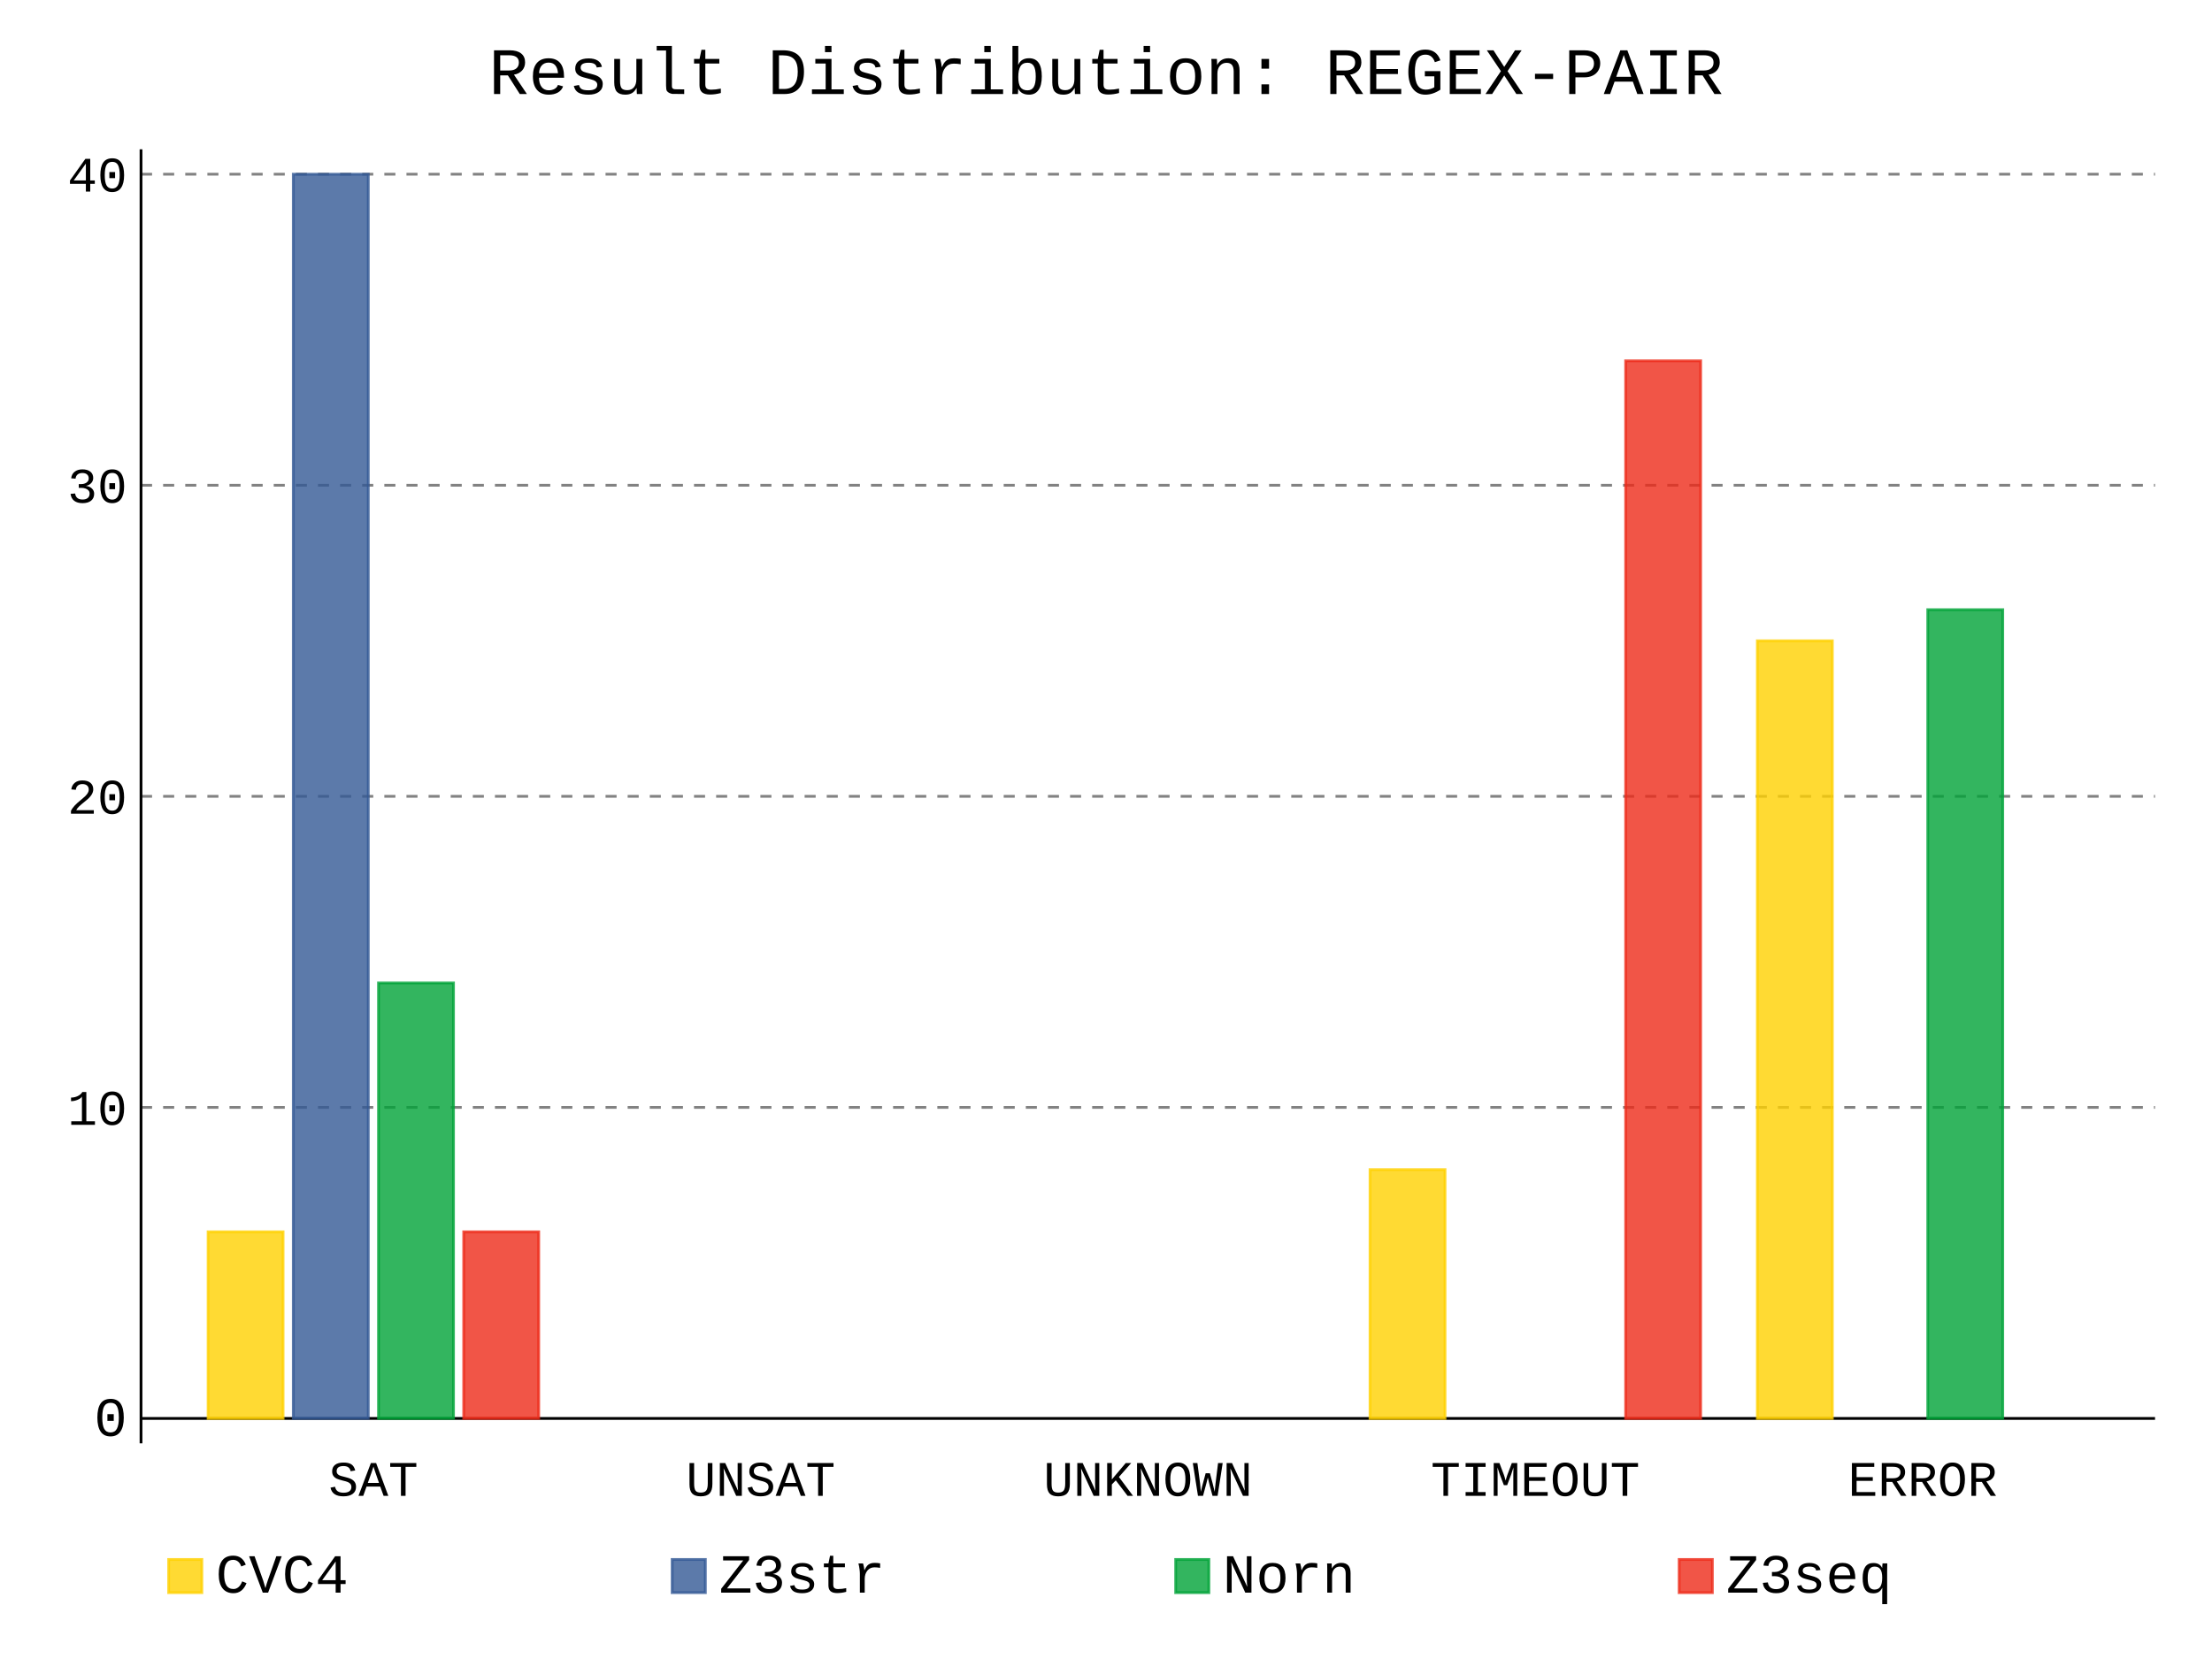
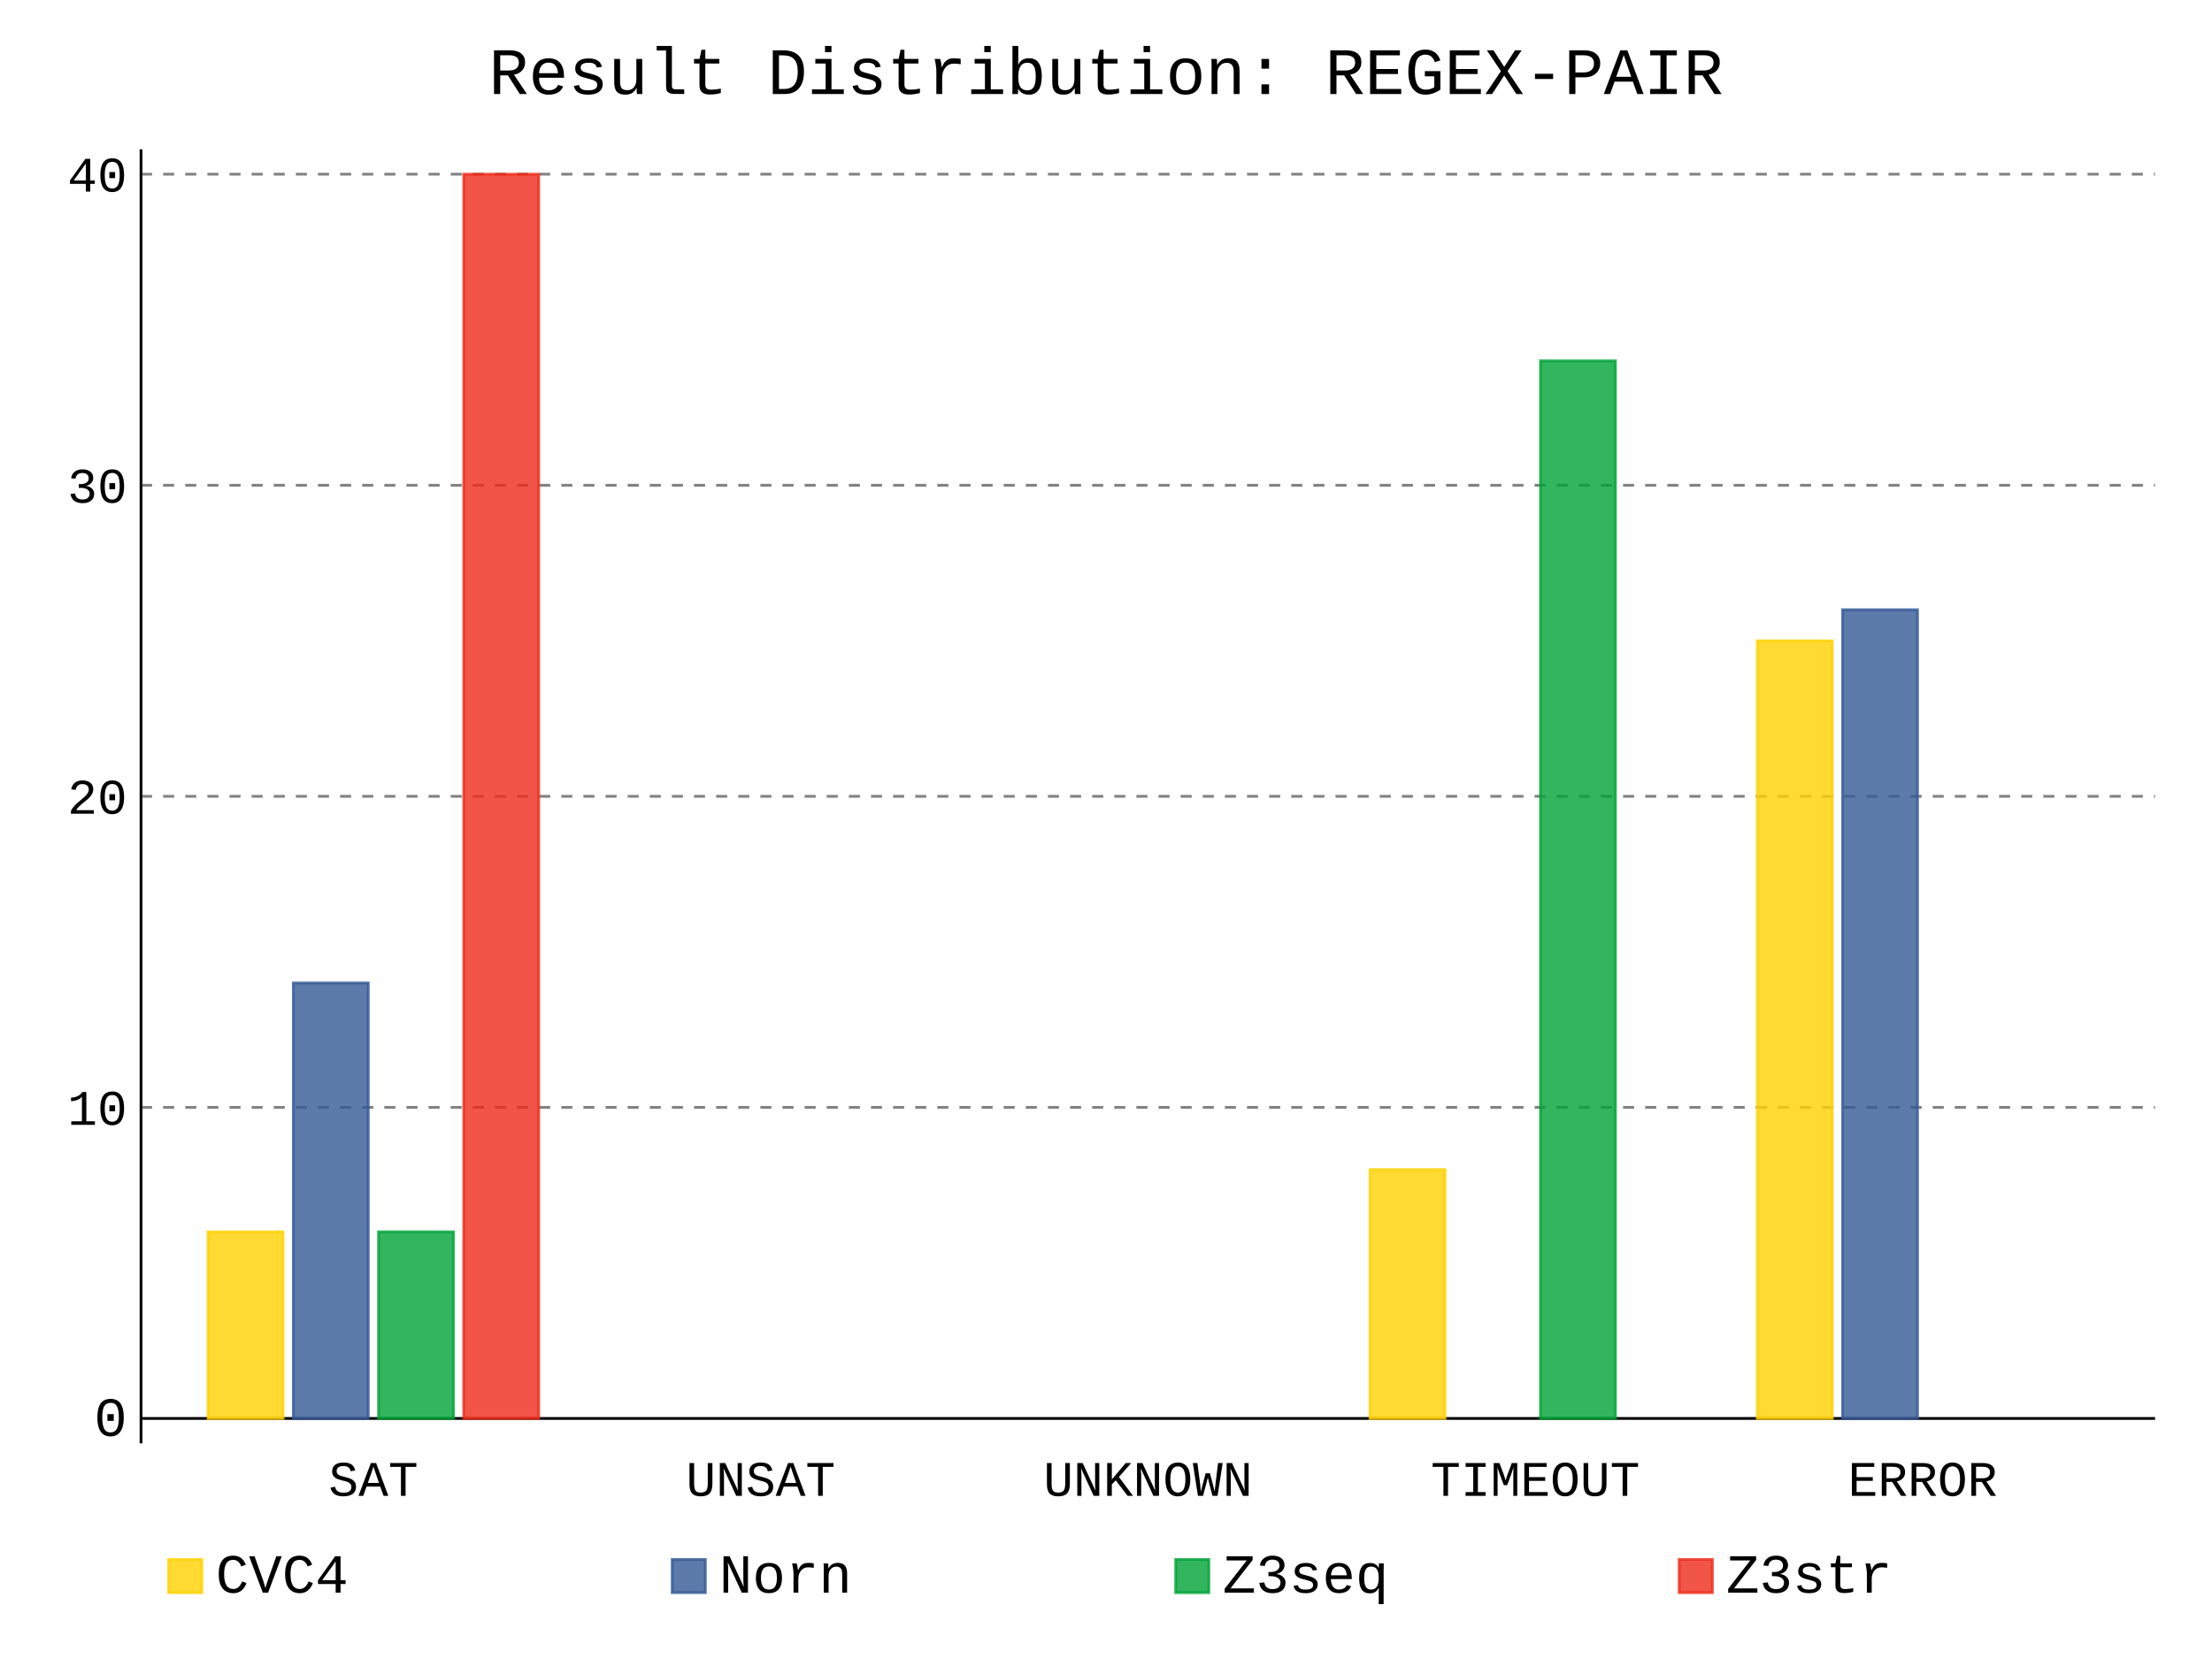
- <svg xmlns="http://www.w3.org/2000/svg" id="chart-9fdc6412-c07b-40eb-9df8-2861e3214096" class="pygal-chart" viewBox="0 0 800 600">
+ <svg xmlns="http://www.w3.org/2000/svg" id="chart-a076aaad-dd12-4705-81f6-f9c0a3a6a637" class="pygal-chart" viewBox="0 0 800 600">
  <defs>
-     <style type="text/css">#chart-9fdc6412-c07b-40eb-9df8-2861e3214096{-webkit-user-select:none;-webkit-font-smoothing:antialiased;font-family:Consolas,"Liberation Mono",Menlo,Courier,monospace}#chart-9fdc6412-c07b-40eb-9df8-2861e3214096 .title{font-family:Consolas,"Liberation Mono",Menlo,Courier,monospace;font-size:24px}#chart-9fdc6412-c07b-40eb-9df8-2861e3214096 .legends .legend text{font-family:Consolas,"Liberation Mono",Menlo,Courier,monospace;font-size:20px}#chart-9fdc6412-c07b-40eb-9df8-2861e3214096 .axis text{font-family:Consolas,"Liberation Mono",Menlo,Courier,monospace;font-size:18px}#chart-9fdc6412-c07b-40eb-9df8-2861e3214096 .axis text.major{font-family:Consolas,"Liberation Mono",Menlo,Courier,monospace;font-size:20px}#chart-9fdc6412-c07b-40eb-9df8-2861e3214096 .text-overlay text.value{font-family:Consolas,"Liberation Mono",Menlo,Courier,monospace;font-size:22px}#chart-9fdc6412-c07b-40eb-9df8-2861e3214096 .text-overlay text.label{font-family:Consolas,"Liberation Mono",Menlo,Courier,monospace;font-size:20px}#chart-9fdc6412-c07b-40eb-9df8-2861e3214096 .tooltip{font-family:Consolas,"Liberation Mono",Menlo,Courier,monospace;font-size:20px}#chart-9fdc6412-c07b-40eb-9df8-2861e3214096 text.no_data{font-family:Consolas,"Liberation Mono",Menlo,Courier,monospace;font-size:64px}
- #chart-9fdc6412-c07b-40eb-9df8-2861e3214096{background-color:#FFFFFF}#chart-9fdc6412-c07b-40eb-9df8-2861e3214096 path,#chart-9fdc6412-c07b-40eb-9df8-2861e3214096 line,#chart-9fdc6412-c07b-40eb-9df8-2861e3214096 rect,#chart-9fdc6412-c07b-40eb-9df8-2861e3214096 circle{-webkit-transition:100ms;-moz-transition:100ms;transition:100ms}#chart-9fdc6412-c07b-40eb-9df8-2861e3214096 .graph &gt; .background{fill:#FFFFFF}#chart-9fdc6412-c07b-40eb-9df8-2861e3214096 .plot &gt; .background{fill:#FFFFFF}#chart-9fdc6412-c07b-40eb-9df8-2861e3214096 .graph{fill:#000000}#chart-9fdc6412-c07b-40eb-9df8-2861e3214096 text.no_data{fill:#000000}#chart-9fdc6412-c07b-40eb-9df8-2861e3214096 .title{fill:#000000}#chart-9fdc6412-c07b-40eb-9df8-2861e3214096 .legends .legend text{fill:#000000}#chart-9fdc6412-c07b-40eb-9df8-2861e3214096 .legends .legend:hover text{fill:#000000}#chart-9fdc6412-c07b-40eb-9df8-2861e3214096 .axis .line{stroke:#000000}#chart-9fdc6412-c07b-40eb-9df8-2861e3214096 .axis .guide.line{stroke:#828282}#chart-9fdc6412-c07b-40eb-9df8-2861e3214096 .axis .major.line{stroke:#000000}#chart-9fdc6412-c07b-40eb-9df8-2861e3214096 .axis text.major{fill:#000000}#chart-9fdc6412-c07b-40eb-9df8-2861e3214096 .axis.y .guides:hover .guide.line,#chart-9fdc6412-c07b-40eb-9df8-2861e3214096 .line-graph .axis.x .guides:hover .guide.line,#chart-9fdc6412-c07b-40eb-9df8-2861e3214096 .stackedline-graph .axis.x .guides:hover .guide.line,#chart-9fdc6412-c07b-40eb-9df8-2861e3214096 .xy-graph .axis.x .guides:hover .guide.line{stroke:#000000}#chart-9fdc6412-c07b-40eb-9df8-2861e3214096 .axis .guides:hover text{fill:#000000}#chart-9fdc6412-c07b-40eb-9df8-2861e3214096 .reactive{fill-opacity:.8;stroke-opacity:.8}#chart-9fdc6412-c07b-40eb-9df8-2861e3214096 .ci{stroke:#000000}#chart-9fdc6412-c07b-40eb-9df8-2861e3214096 .reactive.active,#chart-9fdc6412-c07b-40eb-9df8-2861e3214096 .active .reactive{fill-opacity:.9;stroke-opacity:.9;stroke-width:4}#chart-9fdc6412-c07b-40eb-9df8-2861e3214096 .ci .reactive.active{stroke-width:1.5}#chart-9fdc6412-c07b-40eb-9df8-2861e3214096 .series text{fill:#000000}#chart-9fdc6412-c07b-40eb-9df8-2861e3214096 .tooltip rect{fill:#FFFFFF;stroke:#000000;-webkit-transition:opacity 100ms;-moz-transition:opacity 100ms;transition:opacity 100ms}#chart-9fdc6412-c07b-40eb-9df8-2861e3214096 .tooltip .label{fill:#000000}#chart-9fdc6412-c07b-40eb-9df8-2861e3214096 .tooltip .label{fill:#000000}#chart-9fdc6412-c07b-40eb-9df8-2861e3214096 .tooltip .legend{font-size:.8em;fill:#828282}#chart-9fdc6412-c07b-40eb-9df8-2861e3214096 .tooltip .x_label{font-size:.6em;fill:#000000}#chart-9fdc6412-c07b-40eb-9df8-2861e3214096 .tooltip .xlink{font-size:.5em;text-decoration:underline}#chart-9fdc6412-c07b-40eb-9df8-2861e3214096 .tooltip .value{font-size:1.5em}#chart-9fdc6412-c07b-40eb-9df8-2861e3214096 .bound{font-size:.5em}#chart-9fdc6412-c07b-40eb-9df8-2861e3214096 .max-value{font-size:.75em;fill:#828282}#chart-9fdc6412-c07b-40eb-9df8-2861e3214096 .map-element{fill:#FFFFFF;stroke:#828282 !important}#chart-9fdc6412-c07b-40eb-9df8-2861e3214096 .map-element .reactive{fill-opacity:inherit;stroke-opacity:inherit}#chart-9fdc6412-c07b-40eb-9df8-2861e3214096 .color-0,#chart-9fdc6412-c07b-40eb-9df8-2861e3214096 .color-0 a:visited{stroke:#FFD000;fill:#FFD000}#chart-9fdc6412-c07b-40eb-9df8-2861e3214096 .color-1,#chart-9fdc6412-c07b-40eb-9df8-2861e3214096 .color-1 a:visited{stroke:#345995;fill:#345995}#chart-9fdc6412-c07b-40eb-9df8-2861e3214096 .color-2,#chart-9fdc6412-c07b-40eb-9df8-2861e3214096 .color-2 a:visited{stroke:#01A337;fill:#01A337}#chart-9fdc6412-c07b-40eb-9df8-2861e3214096 .color-3,#chart-9fdc6412-c07b-40eb-9df8-2861e3214096 .color-3 a:visited{stroke:#ED2B1A;fill:#ED2B1A}#chart-9fdc6412-c07b-40eb-9df8-2861e3214096 .text-overlay .color-0 text{fill:black}#chart-9fdc6412-c07b-40eb-9df8-2861e3214096 .text-overlay .color-1 text{fill:black}#chart-9fdc6412-c07b-40eb-9df8-2861e3214096 .text-overlay .color-2 text{fill:black}#chart-9fdc6412-c07b-40eb-9df8-2861e3214096 .text-overlay .color-3 text{fill:black}
- #chart-9fdc6412-c07b-40eb-9df8-2861e3214096 text.no_data{text-anchor:middle}#chart-9fdc6412-c07b-40eb-9df8-2861e3214096 .guide.line{fill:none}#chart-9fdc6412-c07b-40eb-9df8-2861e3214096 .centered{text-anchor:middle}#chart-9fdc6412-c07b-40eb-9df8-2861e3214096 .title{text-anchor:middle}#chart-9fdc6412-c07b-40eb-9df8-2861e3214096 .legends .legend text{fill-opacity:1}#chart-9fdc6412-c07b-40eb-9df8-2861e3214096 .axis.x text{text-anchor:middle}#chart-9fdc6412-c07b-40eb-9df8-2861e3214096 .axis.x:not(.web) text[transform]{text-anchor:start}#chart-9fdc6412-c07b-40eb-9df8-2861e3214096 .axis.x:not(.web) text[transform].backwards{text-anchor:end}#chart-9fdc6412-c07b-40eb-9df8-2861e3214096 .axis.y text{text-anchor:end}#chart-9fdc6412-c07b-40eb-9df8-2861e3214096 .axis.y text[transform].backwards{text-anchor:start}#chart-9fdc6412-c07b-40eb-9df8-2861e3214096 .axis.y2 text{text-anchor:start}#chart-9fdc6412-c07b-40eb-9df8-2861e3214096 .axis.y2 text[transform].backwards{text-anchor:end}#chart-9fdc6412-c07b-40eb-9df8-2861e3214096 .axis .guide.line{stroke-dasharray:4,4}#chart-9fdc6412-c07b-40eb-9df8-2861e3214096 .axis .major.guide.line{stroke-dasharray:6,6}#chart-9fdc6412-c07b-40eb-9df8-2861e3214096 .horizontal .axis.y .guide.line,#chart-9fdc6412-c07b-40eb-9df8-2861e3214096 .horizontal .axis.y2 .guide.line,#chart-9fdc6412-c07b-40eb-9df8-2861e3214096 .vertical .axis.x .guide.line{opacity:0}#chart-9fdc6412-c07b-40eb-9df8-2861e3214096 .horizontal .axis.always_show .guide.line,#chart-9fdc6412-c07b-40eb-9df8-2861e3214096 .vertical .axis.always_show .guide.line{opacity:1 !important}#chart-9fdc6412-c07b-40eb-9df8-2861e3214096 .axis.y .guides:hover .guide.line,#chart-9fdc6412-c07b-40eb-9df8-2861e3214096 .axis.y2 .guides:hover .guide.line,#chart-9fdc6412-c07b-40eb-9df8-2861e3214096 .axis.x .guides:hover .guide.line{opacity:1}#chart-9fdc6412-c07b-40eb-9df8-2861e3214096 .axis .guides:hover text{opacity:1}#chart-9fdc6412-c07b-40eb-9df8-2861e3214096 .nofill{fill:none}#chart-9fdc6412-c07b-40eb-9df8-2861e3214096 .subtle-fill{fill-opacity:.2}#chart-9fdc6412-c07b-40eb-9df8-2861e3214096 .dot{stroke-width:1px;fill-opacity:1}#chart-9fdc6412-c07b-40eb-9df8-2861e3214096 .dot.active{stroke-width:5px}#chart-9fdc6412-c07b-40eb-9df8-2861e3214096 .dot.negative{fill:transparent}#chart-9fdc6412-c07b-40eb-9df8-2861e3214096 text,#chart-9fdc6412-c07b-40eb-9df8-2861e3214096 tspan{stroke:none !important}#chart-9fdc6412-c07b-40eb-9df8-2861e3214096 .series text.active{opacity:1}#chart-9fdc6412-c07b-40eb-9df8-2861e3214096 .tooltip rect{fill-opacity:.95;stroke-width:.5}#chart-9fdc6412-c07b-40eb-9df8-2861e3214096 .tooltip text{fill-opacity:1}#chart-9fdc6412-c07b-40eb-9df8-2861e3214096 .showable{visibility:hidden}#chart-9fdc6412-c07b-40eb-9df8-2861e3214096 .showable.shown{visibility:visible}#chart-9fdc6412-c07b-40eb-9df8-2861e3214096 .gauge-background{fill:rgba(229,229,229,1);stroke:none}#chart-9fdc6412-c07b-40eb-9df8-2861e3214096 .bg-lines{stroke:#FFFFFF;stroke-width:2px}</style>
+     <style type="text/css">#chart-a076aaad-dd12-4705-81f6-f9c0a3a6a637{-webkit-user-select:none;-webkit-font-smoothing:antialiased;font-family:Consolas,"Liberation Mono",Menlo,Courier,monospace}#chart-a076aaad-dd12-4705-81f6-f9c0a3a6a637 .title{font-family:Consolas,"Liberation Mono",Menlo,Courier,monospace;font-size:24px}#chart-a076aaad-dd12-4705-81f6-f9c0a3a6a637 .legends .legend text{font-family:Consolas,"Liberation Mono",Menlo,Courier,monospace;font-size:20px}#chart-a076aaad-dd12-4705-81f6-f9c0a3a6a637 .axis text{font-family:Consolas,"Liberation Mono",Menlo,Courier,monospace;font-size:18px}#chart-a076aaad-dd12-4705-81f6-f9c0a3a6a637 .axis text.major{font-family:Consolas,"Liberation Mono",Menlo,Courier,monospace;font-size:20px}#chart-a076aaad-dd12-4705-81f6-f9c0a3a6a637 .text-overlay text.value{font-family:Consolas,"Liberation Mono",Menlo,Courier,monospace;font-size:22px}#chart-a076aaad-dd12-4705-81f6-f9c0a3a6a637 .text-overlay text.label{font-family:Consolas,"Liberation Mono",Menlo,Courier,monospace;font-size:20px}#chart-a076aaad-dd12-4705-81f6-f9c0a3a6a637 .tooltip{font-family:Consolas,"Liberation Mono",Menlo,Courier,monospace;font-size:20px}#chart-a076aaad-dd12-4705-81f6-f9c0a3a6a637 text.no_data{font-family:Consolas,"Liberation Mono",Menlo,Courier,monospace;font-size:64px}
+ #chart-a076aaad-dd12-4705-81f6-f9c0a3a6a637{background-color:#FFFFFF}#chart-a076aaad-dd12-4705-81f6-f9c0a3a6a637 path,#chart-a076aaad-dd12-4705-81f6-f9c0a3a6a637 line,#chart-a076aaad-dd12-4705-81f6-f9c0a3a6a637 rect,#chart-a076aaad-dd12-4705-81f6-f9c0a3a6a637 circle{-webkit-transition:100ms;-moz-transition:100ms;transition:100ms}#chart-a076aaad-dd12-4705-81f6-f9c0a3a6a637 .graph &gt; .background{fill:#FFFFFF}#chart-a076aaad-dd12-4705-81f6-f9c0a3a6a637 .plot &gt; .background{fill:#FFFFFF}#chart-a076aaad-dd12-4705-81f6-f9c0a3a6a637 .graph{fill:#000000}#chart-a076aaad-dd12-4705-81f6-f9c0a3a6a637 text.no_data{fill:#000000}#chart-a076aaad-dd12-4705-81f6-f9c0a3a6a637 .title{fill:#000000}#chart-a076aaad-dd12-4705-81f6-f9c0a3a6a637 .legends .legend text{fill:#000000}#chart-a076aaad-dd12-4705-81f6-f9c0a3a6a637 .legends .legend:hover text{fill:#000000}#chart-a076aaad-dd12-4705-81f6-f9c0a3a6a637 .axis .line{stroke:#000000}#chart-a076aaad-dd12-4705-81f6-f9c0a3a6a637 .axis .guide.line{stroke:#828282}#chart-a076aaad-dd12-4705-81f6-f9c0a3a6a637 .axis .major.line{stroke:#000000}#chart-a076aaad-dd12-4705-81f6-f9c0a3a6a637 .axis text.major{fill:#000000}#chart-a076aaad-dd12-4705-81f6-f9c0a3a6a637 .axis.y .guides:hover .guide.line,#chart-a076aaad-dd12-4705-81f6-f9c0a3a6a637 .line-graph .axis.x .guides:hover .guide.line,#chart-a076aaad-dd12-4705-81f6-f9c0a3a6a637 .stackedline-graph .axis.x .guides:hover .guide.line,#chart-a076aaad-dd12-4705-81f6-f9c0a3a6a637 .xy-graph .axis.x .guides:hover .guide.line{stroke:#000000}#chart-a076aaad-dd12-4705-81f6-f9c0a3a6a637 .axis .guides:hover text{fill:#000000}#chart-a076aaad-dd12-4705-81f6-f9c0a3a6a637 .reactive{fill-opacity:.8;stroke-opacity:.8}#chart-a076aaad-dd12-4705-81f6-f9c0a3a6a637 .ci{stroke:#000000}#chart-a076aaad-dd12-4705-81f6-f9c0a3a6a637 .reactive.active,#chart-a076aaad-dd12-4705-81f6-f9c0a3a6a637 .active .reactive{fill-opacity:.9;stroke-opacity:.9;stroke-width:4}#chart-a076aaad-dd12-4705-81f6-f9c0a3a6a637 .ci .reactive.active{stroke-width:1.5}#chart-a076aaad-dd12-4705-81f6-f9c0a3a6a637 .series text{fill:#000000}#chart-a076aaad-dd12-4705-81f6-f9c0a3a6a637 .tooltip rect{fill:#FFFFFF;stroke:#000000;-webkit-transition:opacity 100ms;-moz-transition:opacity 100ms;transition:opacity 100ms}#chart-a076aaad-dd12-4705-81f6-f9c0a3a6a637 .tooltip .label{fill:#000000}#chart-a076aaad-dd12-4705-81f6-f9c0a3a6a637 .tooltip .label{fill:#000000}#chart-a076aaad-dd12-4705-81f6-f9c0a3a6a637 .tooltip .legend{font-size:.8em;fill:#828282}#chart-a076aaad-dd12-4705-81f6-f9c0a3a6a637 .tooltip .x_label{font-size:.6em;fill:#000000}#chart-a076aaad-dd12-4705-81f6-f9c0a3a6a637 .tooltip .xlink{font-size:.5em;text-decoration:underline}#chart-a076aaad-dd12-4705-81f6-f9c0a3a6a637 .tooltip .value{font-size:1.5em}#chart-a076aaad-dd12-4705-81f6-f9c0a3a6a637 .bound{font-size:.5em}#chart-a076aaad-dd12-4705-81f6-f9c0a3a6a637 .max-value{font-size:.75em;fill:#828282}#chart-a076aaad-dd12-4705-81f6-f9c0a3a6a637 .map-element{fill:#FFFFFF;stroke:#828282 !important}#chart-a076aaad-dd12-4705-81f6-f9c0a3a6a637 .map-element .reactive{fill-opacity:inherit;stroke-opacity:inherit}#chart-a076aaad-dd12-4705-81f6-f9c0a3a6a637 .color-0,#chart-a076aaad-dd12-4705-81f6-f9c0a3a6a637 .color-0 a:visited{stroke:#FFD000;fill:#FFD000}#chart-a076aaad-dd12-4705-81f6-f9c0a3a6a637 .color-1,#chart-a076aaad-dd12-4705-81f6-f9c0a3a6a637 .color-1 a:visited{stroke:#345995;fill:#345995}#chart-a076aaad-dd12-4705-81f6-f9c0a3a6a637 .color-2,#chart-a076aaad-dd12-4705-81f6-f9c0a3a6a637 .color-2 a:visited{stroke:#01A337;fill:#01A337}#chart-a076aaad-dd12-4705-81f6-f9c0a3a6a637 .color-3,#chart-a076aaad-dd12-4705-81f6-f9c0a3a6a637 .color-3 a:visited{stroke:#ED2B1A;fill:#ED2B1A}#chart-a076aaad-dd12-4705-81f6-f9c0a3a6a637 .text-overlay .color-0 text{fill:black}#chart-a076aaad-dd12-4705-81f6-f9c0a3a6a637 .text-overlay .color-1 text{fill:black}#chart-a076aaad-dd12-4705-81f6-f9c0a3a6a637 .text-overlay .color-2 text{fill:black}#chart-a076aaad-dd12-4705-81f6-f9c0a3a6a637 .text-overlay .color-3 text{fill:black}
+ #chart-a076aaad-dd12-4705-81f6-f9c0a3a6a637 text.no_data{text-anchor:middle}#chart-a076aaad-dd12-4705-81f6-f9c0a3a6a637 .guide.line{fill:none}#chart-a076aaad-dd12-4705-81f6-f9c0a3a6a637 .centered{text-anchor:middle}#chart-a076aaad-dd12-4705-81f6-f9c0a3a6a637 .title{text-anchor:middle}#chart-a076aaad-dd12-4705-81f6-f9c0a3a6a637 .legends .legend text{fill-opacity:1}#chart-a076aaad-dd12-4705-81f6-f9c0a3a6a637 .axis.x text{text-anchor:middle}#chart-a076aaad-dd12-4705-81f6-f9c0a3a6a637 .axis.x:not(.web) text[transform]{text-anchor:start}#chart-a076aaad-dd12-4705-81f6-f9c0a3a6a637 .axis.x:not(.web) text[transform].backwards{text-anchor:end}#chart-a076aaad-dd12-4705-81f6-f9c0a3a6a637 .axis.y text{text-anchor:end}#chart-a076aaad-dd12-4705-81f6-f9c0a3a6a637 .axis.y text[transform].backwards{text-anchor:start}#chart-a076aaad-dd12-4705-81f6-f9c0a3a6a637 .axis.y2 text{text-anchor:start}#chart-a076aaad-dd12-4705-81f6-f9c0a3a6a637 .axis.y2 text[transform].backwards{text-anchor:end}#chart-a076aaad-dd12-4705-81f6-f9c0a3a6a637 .axis .guide.line{stroke-dasharray:4,4}#chart-a076aaad-dd12-4705-81f6-f9c0a3a6a637 .axis .major.guide.line{stroke-dasharray:6,6}#chart-a076aaad-dd12-4705-81f6-f9c0a3a6a637 .horizontal .axis.y .guide.line,#chart-a076aaad-dd12-4705-81f6-f9c0a3a6a637 .horizontal .axis.y2 .guide.line,#chart-a076aaad-dd12-4705-81f6-f9c0a3a6a637 .vertical .axis.x .guide.line{opacity:0}#chart-a076aaad-dd12-4705-81f6-f9c0a3a6a637 .horizontal .axis.always_show .guide.line,#chart-a076aaad-dd12-4705-81f6-f9c0a3a6a637 .vertical .axis.always_show .guide.line{opacity:1 !important}#chart-a076aaad-dd12-4705-81f6-f9c0a3a6a637 .axis.y .guides:hover .guide.line,#chart-a076aaad-dd12-4705-81f6-f9c0a3a6a637 .axis.y2 .guides:hover .guide.line,#chart-a076aaad-dd12-4705-81f6-f9c0a3a6a637 .axis.x .guides:hover .guide.line{opacity:1}#chart-a076aaad-dd12-4705-81f6-f9c0a3a6a637 .axis .guides:hover text{opacity:1}#chart-a076aaad-dd12-4705-81f6-f9c0a3a6a637 .nofill{fill:none}#chart-a076aaad-dd12-4705-81f6-f9c0a3a6a637 .subtle-fill{fill-opacity:.2}#chart-a076aaad-dd12-4705-81f6-f9c0a3a6a637 .dot{stroke-width:1px;fill-opacity:1}#chart-a076aaad-dd12-4705-81f6-f9c0a3a6a637 .dot.active{stroke-width:5px}#chart-a076aaad-dd12-4705-81f6-f9c0a3a6a637 .dot.negative{fill:transparent}#chart-a076aaad-dd12-4705-81f6-f9c0a3a6a637 text,#chart-a076aaad-dd12-4705-81f6-f9c0a3a6a637 tspan{stroke:none !important}#chart-a076aaad-dd12-4705-81f6-f9c0a3a6a637 .series text.active{opacity:1}#chart-a076aaad-dd12-4705-81f6-f9c0a3a6a637 .tooltip rect{fill-opacity:.95;stroke-width:.5}#chart-a076aaad-dd12-4705-81f6-f9c0a3a6a637 .tooltip text{fill-opacity:1}#chart-a076aaad-dd12-4705-81f6-f9c0a3a6a637 .showable{visibility:hidden}#chart-a076aaad-dd12-4705-81f6-f9c0a3a6a637 .showable.shown{visibility:visible}#chart-a076aaad-dd12-4705-81f6-f9c0a3a6a637 .gauge-background{fill:rgba(229,229,229,1);stroke:none}#chart-a076aaad-dd12-4705-81f6-f9c0a3a6a637 .bg-lines{stroke:#FFFFFF;stroke-width:2px}</style>
  </defs>
  <g class="graph bar-graph vertical">
    <rect class="background" height="600" width="800" x="0" y="0" />
    <g class="plot" transform="translate(51, 54)">
      <rect class="background" height="468.0" width="728.4" x="0" y="0" />
      <g class="axis y always_show">
        <g class="guides">
          <path class="axis major line" d="M0 459 h728.4" />
          <text class="major" x="-5" y="465.3">0</text>
        </g>
        <g class="guides">
          <path class="guide line" d="M0 346.5 h728.4" />
          <text class="" x="-5" y="352.8">10</text>
        </g>
        <g class="guides">
          <path class="guide line" d="M0 234 h728.4" />
          <text class="" x="-5" y="240.3">20</text>
        </g>
        <g class="guides">
          <path class="guide line" d="M0 121.5 h728.4" />
          <text class="" x="-5" y="127.8">30</text>
        </g>
        <g class="guides">
          <path class="guide line" d="M0 9 h728.4" />
          <text class="" x="-5" y="15.3">40</text>
        </g>
      </g>
      <g class="axis x">
        <path class="line" d="M0 0 v468" />
        <g class="guides">
          <path class="guide line" d="M84.046 0 v468" />
          <text class="" x="84.046" y="487.0">SAT</text>
        </g>
        <g class="guides">
          <path class="guide line" d="M224.123 0 v468" />
          <text class="" x="224.123" y="487.0">UNSAT</text>
        </g>
        <g class="guides">
          <path class="guide line" d="M364.2 0 v468" />
          <text class="" x="364.2" y="487.0">UNKNOWN</text>
        </g>
        <g class="guides">
          <path class="guide line" d="M504.277 0 v468" />
          <text class="" x="504.277" y="487.0">TIMEOUT</text>
        </g>
        <g class="guides">
          <path class="guide line" d="M644.354 0 v468" />
          <text class="" x="644.354" y="487.0">ERROR</text>
        </g>
      </g>
      <g class="series serie-0 color-0">
        <g class="bars">
          <g class="bar">
            <rect class="rect reactive tooltip-trigger" height="67.5" rx="0" ry="0" width="27.119" x="24.261" y="391.5" />
          </g>
          <g class="bar">
            <rect class="rect reactive tooltip-trigger" height="0.0" rx="0" ry="0" width="27.119" x="164.338" y="459.0" />
          </g>
          <g class="bar">
            <rect class="rect reactive tooltip-trigger" height="0.0" rx="0" ry="0" width="27.119" x="304.415" y="459.0" />
          </g>
          <g class="bar">
            <rect class="rect reactive tooltip-trigger" height="90.0" rx="0" ry="0" width="27.119" x="444.492" y="369.0" />
          </g>
          <g class="bar">
            <rect class="rect reactive tooltip-trigger" height="281.25" rx="0" ry="0" width="27.119" x="584.569" y="177.75" />
          </g>
        </g>
      </g>
      <g class="series serie-1 color-1">
        <g class="bars">
          <g class="bar">
-             <rect class="rect reactive tooltip-trigger" height="450.0" rx="0" ry="0" width="27.119" x="55.078" y="9.0" />
+             <rect class="rect reactive tooltip-trigger" height="157.5" rx="0" ry="0" width="27.119" x="55.078" y="301.5" />
          </g>
          <g class="bar">
            <rect class="rect reactive tooltip-trigger" height="0.0" rx="0" ry="0" width="27.119" x="195.155" y="459.0" />
          </g>
          <g class="bar">
            <rect class="rect reactive tooltip-trigger" height="0.0" rx="0" ry="0" width="27.119" x="335.232" y="459.0" />
          </g>
          <g class="bar">
            <rect class="rect reactive tooltip-trigger" height="0.0" rx="0" ry="0" width="27.119" x="475.309" y="459.0" />
          </g>
          <g class="bar">
-             <rect class="rect reactive tooltip-trigger" height="0.0" rx="0" ry="0" width="27.119" x="615.386" y="459.0" />
+             <rect class="rect reactive tooltip-trigger" height="292.5" rx="0" ry="0" width="27.119" x="615.386" y="166.5" />
          </g>
        </g>
      </g>
      <g class="series serie-2 color-2">
        <g class="bars">
          <g class="bar">
-             <rect class="rect reactive tooltip-trigger" height="157.5" rx="0" ry="0" width="27.119" x="85.895" y="301.5" />
+             <rect class="rect reactive tooltip-trigger" height="67.5" rx="0" ry="0" width="27.119" x="85.895" y="391.5" />
          </g>
          <g class="bar">
            <rect class="rect reactive tooltip-trigger" height="0.0" rx="0" ry="0" width="27.119" x="225.972" y="459.0" />
          </g>
          <g class="bar">
            <rect class="rect reactive tooltip-trigger" height="0.0" rx="0" ry="0" width="27.119" x="366.049" y="459.0" />
          </g>
          <g class="bar">
-             <rect class="rect reactive tooltip-trigger" height="0.0" rx="0" ry="0" width="27.119" x="506.126" y="459.0" />
+             <rect class="rect reactive tooltip-trigger" height="382.5" rx="0" ry="0" width="27.119" x="506.126" y="76.5" />
          </g>
          <g class="bar">
-             <rect class="rect reactive tooltip-trigger" height="292.5" rx="0" ry="0" width="27.119" x="646.203" y="166.5" />
+             <rect class="rect reactive tooltip-trigger" height="0.0" rx="0" ry="0" width="27.119" x="646.203" y="459.0" />
          </g>
        </g>
      </g>
      <g class="series serie-3 color-3">
        <g class="bars">
          <g class="bar">
-             <rect class="rect reactive tooltip-trigger" height="67.5" rx="0" ry="0" width="27.119" x="116.712" y="391.5" />
+             <rect class="rect reactive tooltip-trigger" height="450.0" rx="0" ry="0" width="27.119" x="116.712" y="9.0" />
          </g>
          <g class="bar">
            <rect class="rect reactive tooltip-trigger" height="0.0" rx="0" ry="0" width="27.119" x="256.789" y="459.0" />
          </g>
          <g class="bar">
            <rect class="rect reactive tooltip-trigger" height="0.0" rx="0" ry="0" width="27.119" x="396.866" y="459.0" />
          </g>
          <g class="bar">
-             <rect class="rect reactive tooltip-trigger" height="382.5" rx="0" ry="0" width="27.119" x="536.943" y="76.5" />
+             <rect class="rect reactive tooltip-trigger" height="0.0" rx="0" ry="0" width="27.119" x="536.943" y="459.0" />
          </g>
          <g class="bar">
            <rect class="rect reactive tooltip-trigger" height="0.0" rx="0" ry="0" width="27.119" x="677.02" y="459.0" />
          </g>
        </g>
      </g>
    </g>
    <g class="titles">
      <text class="title plot_title" x="400.0" y="34">Result Distribution: REGEX-PAIR</text>
    </g>
    <g class="plot overlay" transform="translate(51, 54)">
      <g class="series serie-0 color-0" />
      <g class="series serie-1 color-1" />
      <g class="series serie-2 color-2" />
      <g class="series serie-3 color-3" />
    </g>
    <g class="plot text-overlay" transform="translate(51, 54)">
      <g class="series serie-0 color-0" />
      <g class="series serie-1 color-1" />
      <g class="series serie-2 color-2" />
      <g class="series serie-3 color-3" />
    </g>
    <g class="plot tooltip-overlay" transform="translate(51, 54)">
      <g class="tooltip" style="opacity: 0" transform="translate(0 0)">
        <rect class="tooltip-box" height="0" rx="10" ry="10" width="0" />
        <g class="text" />
      </g>
    </g>
    <g class="legends" transform="translate(61, 560)">
      <g class="legend reactive activate-serie" id="activate-serie-0">
        <rect class="color-0 reactive" height="12" width="12" x="0.0" y="4.0" />
        <text x="17.0" y="16.0">CVC4</text>
      </g>
      <g class="legend reactive activate-serie" id="activate-serie-1">
        <rect class="color-1 reactive" height="12" width="12" x="182.1" y="4.0" />
-         <text x="199.1" y="16.0">Z3str</text>
+         <text x="199.1" y="16.0">Norn</text>
      </g>
      <g class="legend reactive activate-serie" id="activate-serie-2">
        <rect class="color-2 reactive" height="12" width="12" x="364.2" y="4.0" />
-         <text x="381.2" y="16.0">Norn</text>
+         <text x="381.2" y="16.0">Z3seq</text>
      </g>
      <g class="legend reactive activate-serie" id="activate-serie-3">
        <rect class="color-3 reactive" height="12" width="12" x="546.3" y="4.0" />
-         <text x="563.3" y="16.0">Z3seq</text>
+         <text x="563.3" y="16.0">Z3str</text>
      </g>
    </g>
  </g>
</svg>
